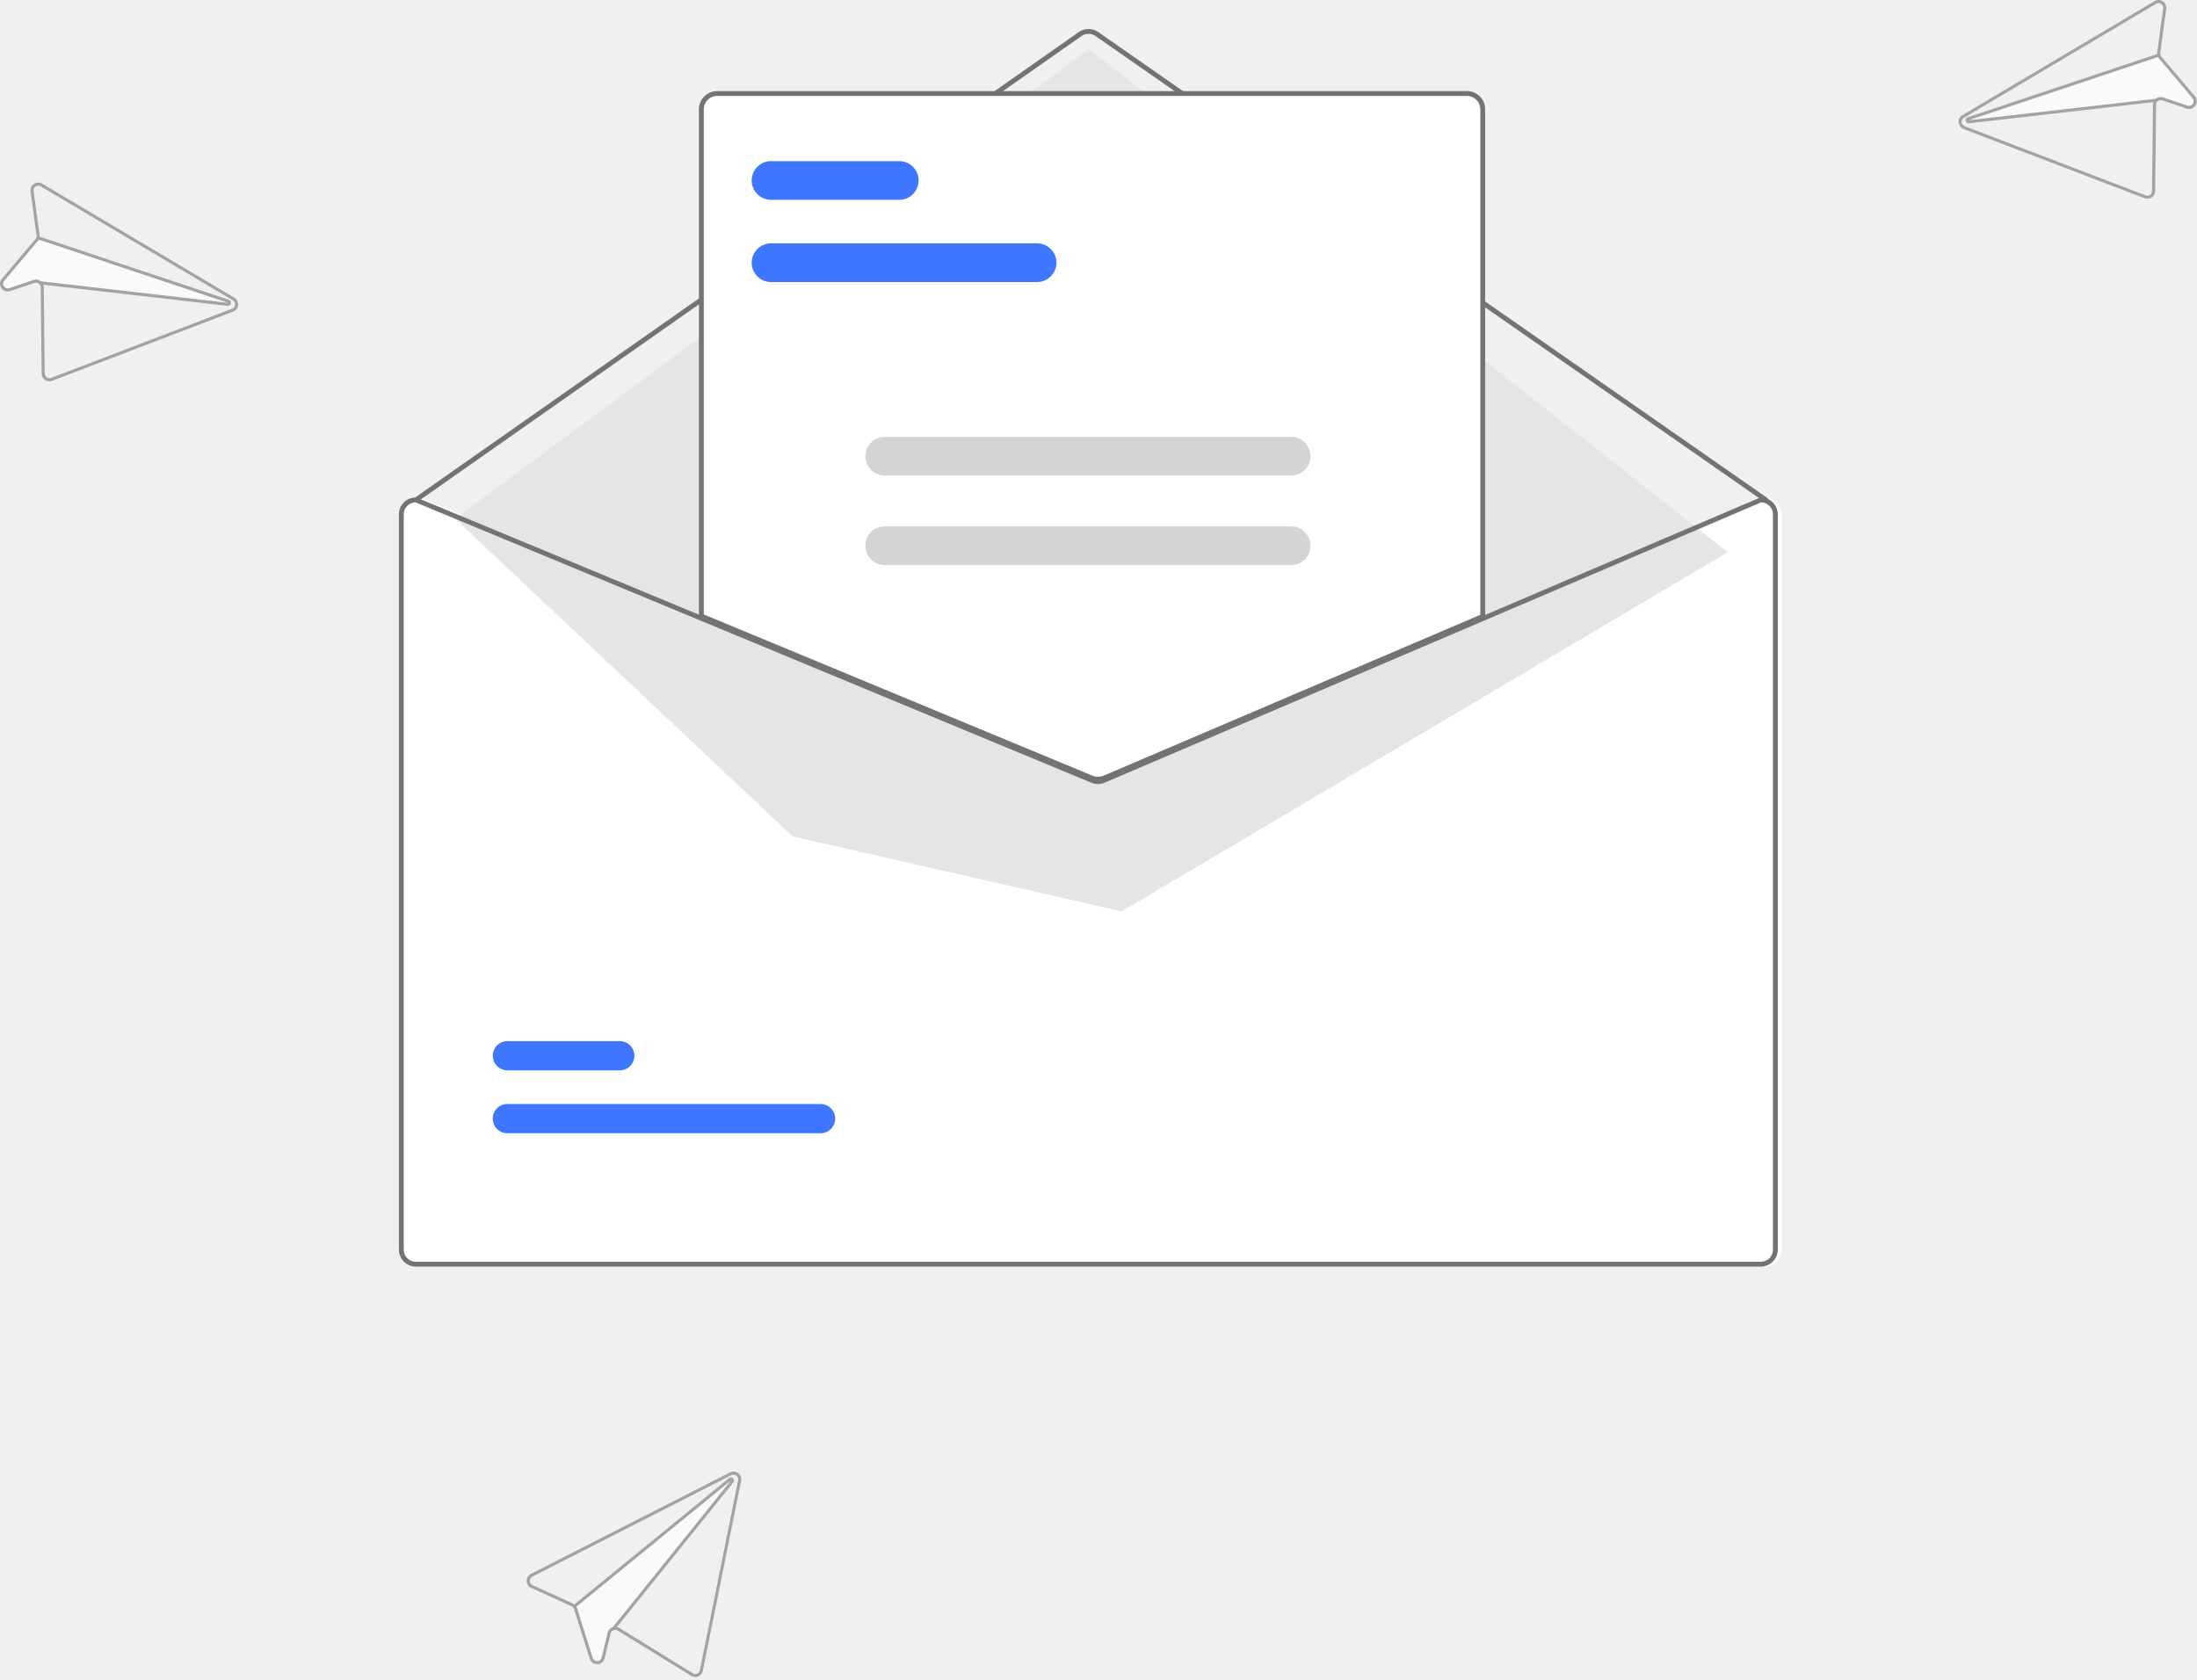
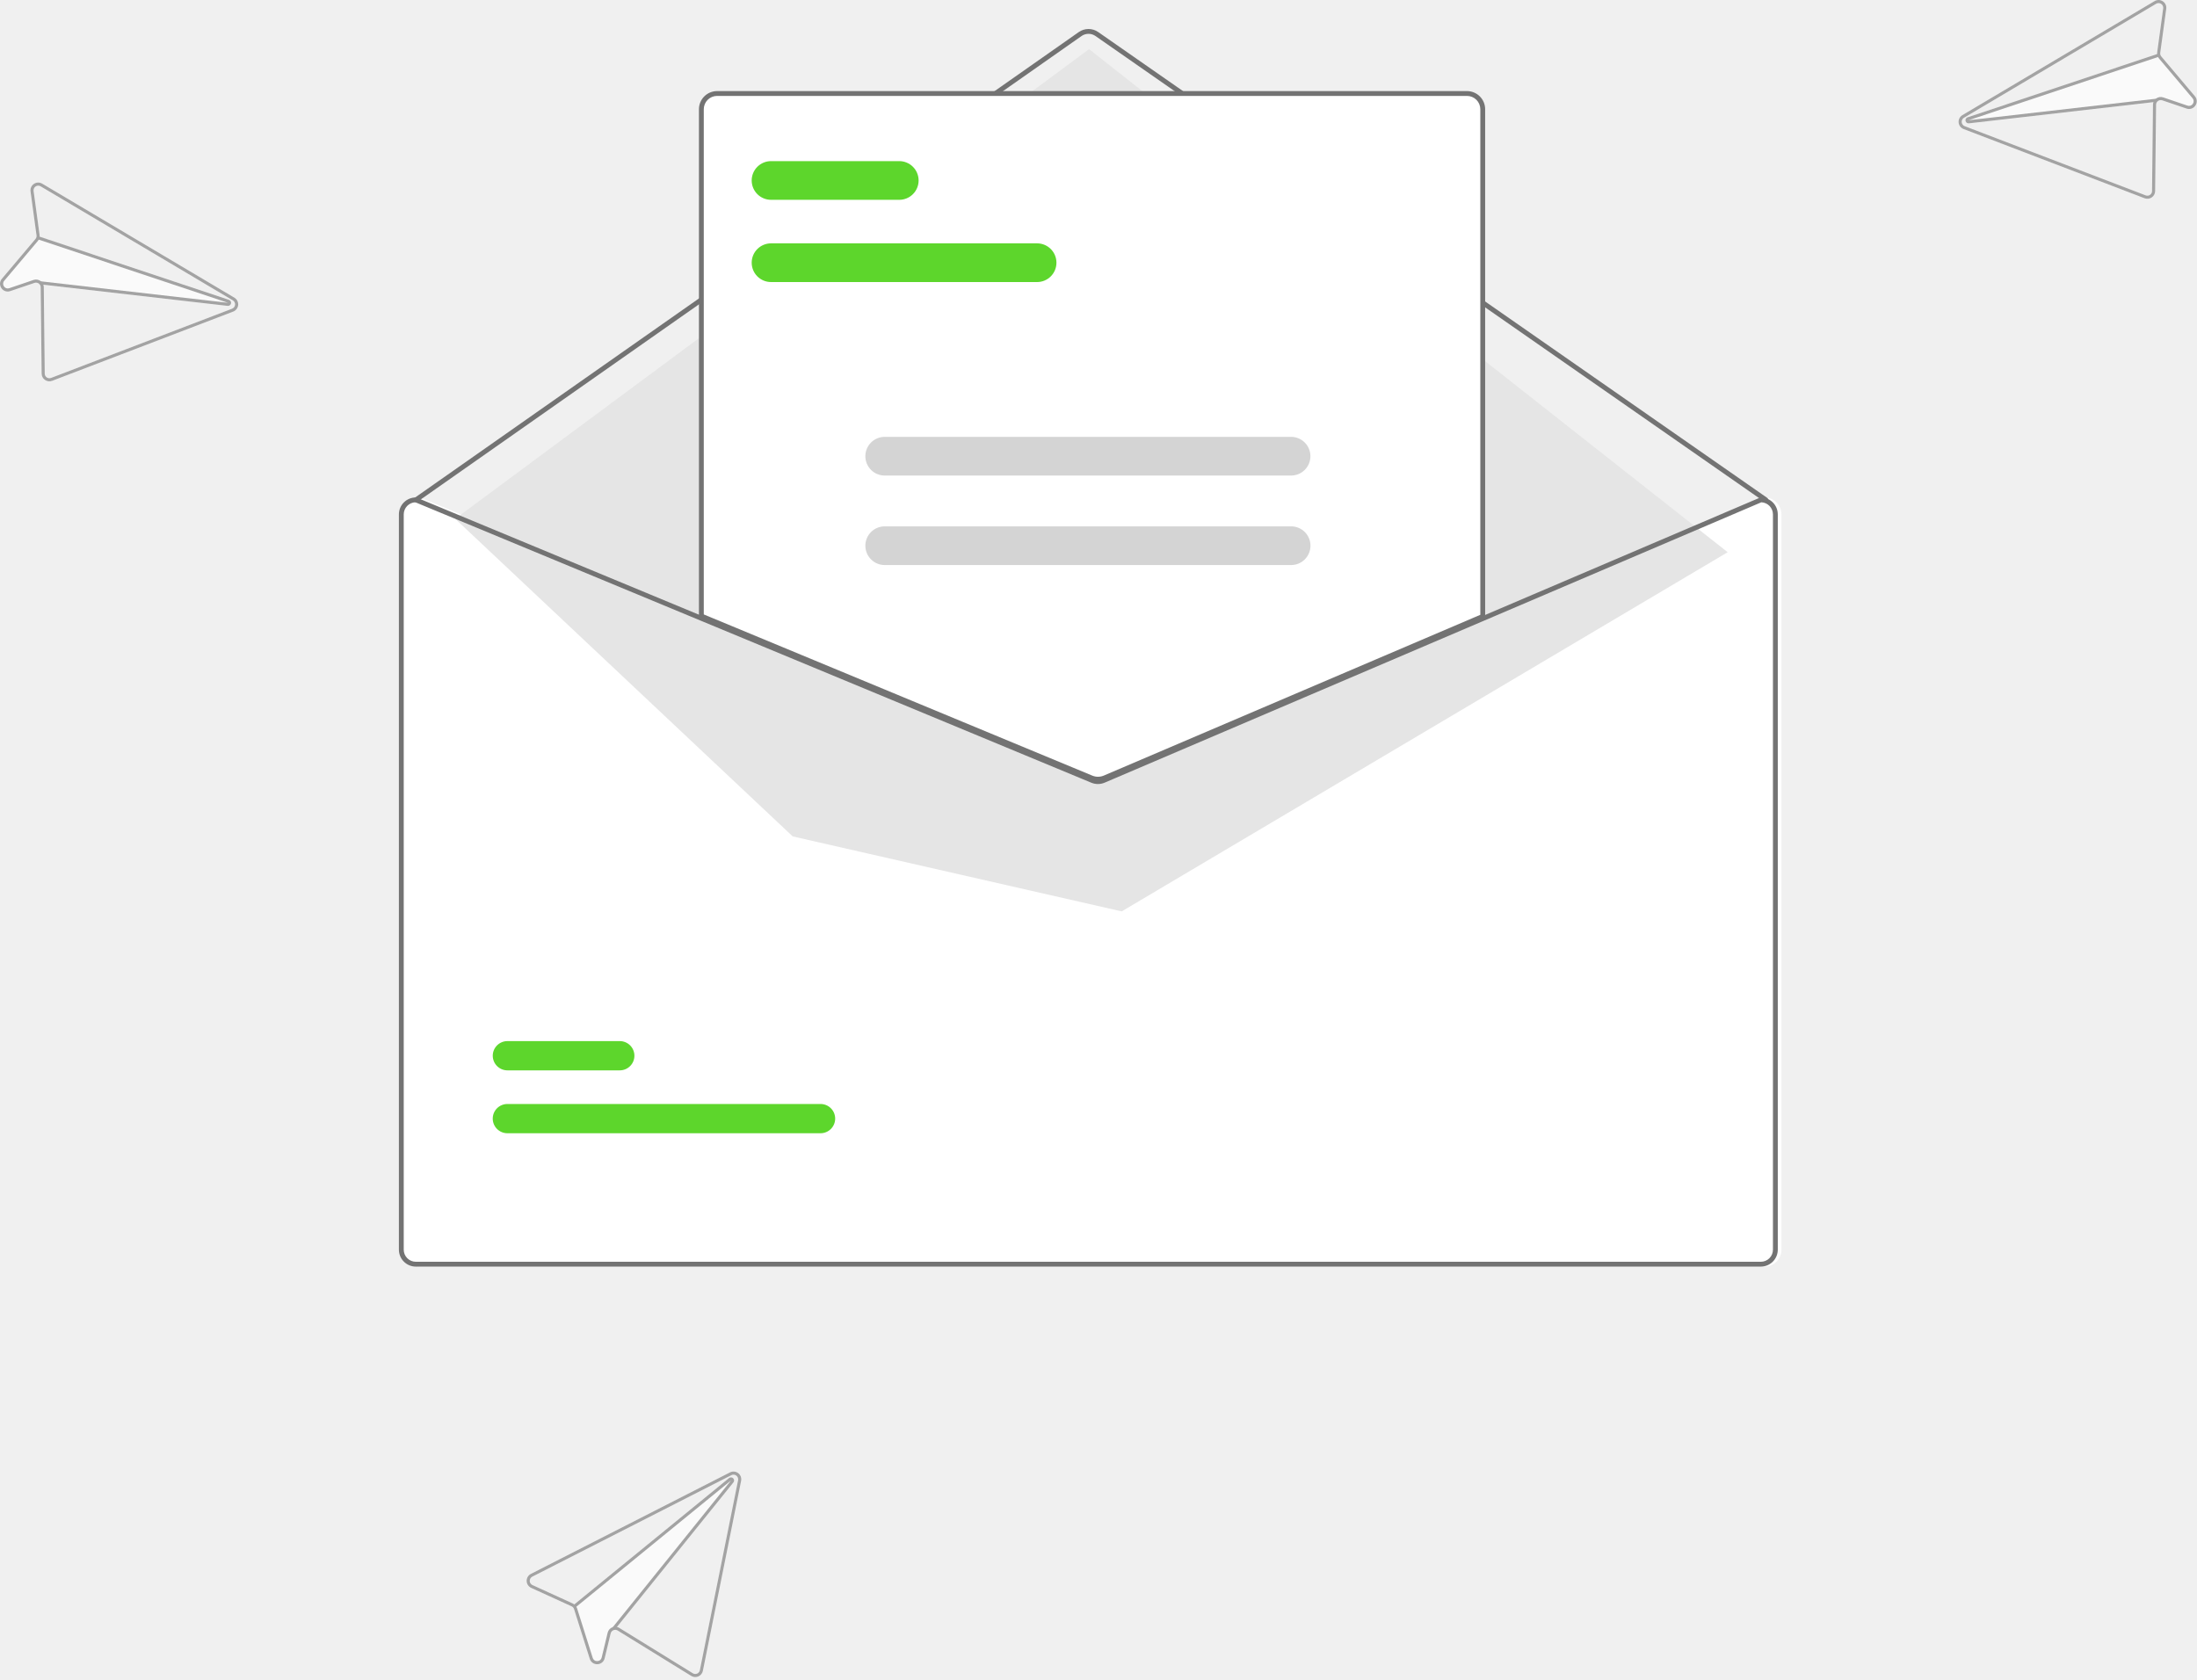
<svg xmlns="http://www.w3.org/2000/svg" width="225" height="172" viewBox="0 0 225 172" fill="none">
  <path d="M180.708 50.953H180.659L152.217 63.097L113.304 79.714C113.152 79.778 112.989 79.811 112.824 79.812C112.659 79.813 112.495 79.781 112.342 79.719L72.195 63.062L43.055 50.972L43.01 50.953H42.961C42.501 50.953 42.06 51.136 41.735 51.461C41.41 51.786 41.227 52.227 41.227 52.687V128.002C41.227 128.462 41.41 128.903 41.735 129.228C42.06 129.553 42.501 129.736 42.961 129.736H180.708C181.168 129.736 181.609 129.553 181.934 129.228C182.259 128.903 182.442 128.462 182.443 128.002V52.687C182.442 52.227 182.259 51.786 181.934 51.461C181.609 51.136 181.168 50.953 180.708 50.953Z" fill="white" />
  <path d="M180.843 51.448C180.793 51.448 180.743 51.432 180.702 51.403L112.185 3.686C111.977 3.542 111.729 3.464 111.475 3.465C111.222 3.465 110.974 3.543 110.766 3.689L42.743 51.403C42.689 51.44 42.623 51.455 42.558 51.443C42.493 51.432 42.436 51.395 42.398 51.342C42.361 51.288 42.346 51.222 42.357 51.157C42.368 51.092 42.405 51.035 42.458 50.997L110.482 3.283C110.773 3.08 111.119 2.97 111.474 2.97C111.83 2.969 112.177 3.077 112.468 3.28L180.985 50.996C181.028 51.027 181.061 51.07 181.078 51.12C181.095 51.17 181.096 51.224 181.08 51.274C181.064 51.325 181.033 51.368 180.99 51.4C180.948 51.431 180.896 51.448 180.843 51.448Z" fill="#737373" />
  <path d="M46.619 53.139L111.532 5.031L176.937 56.562L114.876 93.352L81.183 85.672L46.619 53.139Z" fill="#E5E5E5" />
-   <path d="M84.032 116.076H51.963C51.566 116.077 51.185 115.919 50.903 115.639C50.622 115.358 50.464 114.977 50.463 114.58C50.462 114.183 50.62 113.801 50.9 113.52C51.181 113.239 51.562 113.08 51.959 113.08H84.032C84.429 113.079 84.811 113.236 85.092 113.517C85.373 113.797 85.532 114.178 85.532 114.576C85.533 114.973 85.376 115.354 85.095 115.636C84.814 115.917 84.434 116.075 84.036 116.076H84.032Z" fill="#3F76FF" />
-   <path d="M63.47 109.635H51.964C51.567 109.635 51.186 109.478 50.905 109.197C50.624 108.916 50.465 108.536 50.465 108.139C50.464 107.741 50.621 107.36 50.902 107.079C51.182 106.798 51.563 106.639 51.96 106.638H63.47C63.666 106.638 63.861 106.676 64.043 106.751C64.225 106.826 64.391 106.936 64.53 107.075C64.67 107.214 64.781 107.379 64.856 107.561C64.932 107.742 64.971 107.937 64.971 108.134C64.972 108.331 64.933 108.526 64.858 108.708C64.783 108.89 64.673 109.055 64.534 109.195C64.394 109.334 64.229 109.445 64.048 109.52C63.866 109.596 63.671 109.634 63.474 109.635H63.47Z" fill="#3F76FF" />
+   <path d="M84.032 116.076H51.963C51.566 116.077 51.185 115.919 50.903 115.639C50.622 115.358 50.464 114.977 50.463 114.58C50.462 114.183 50.62 113.801 50.9 113.52C51.181 113.239 51.562 113.08 51.959 113.08H84.032C84.429 113.079 84.811 113.236 85.092 113.517C85.373 113.797 85.532 114.178 85.532 114.576C85.533 114.973 85.376 115.354 85.095 115.636C84.814 115.917 84.434 116.075 84.036 116.076H84.032Z" fill="#5DD62C" />
+   <path d="M63.47 109.635H51.964C51.567 109.635 51.186 109.478 50.905 109.197C50.624 108.916 50.465 108.536 50.465 108.139C50.464 107.741 50.621 107.36 50.902 107.079C51.182 106.798 51.563 106.639 51.96 106.638H63.47C63.666 106.638 63.861 106.676 64.043 106.751C64.225 106.826 64.391 106.936 64.53 107.075C64.67 107.214 64.781 107.379 64.856 107.561C64.932 107.742 64.971 107.937 64.971 108.134C64.972 108.331 64.933 108.526 64.858 108.708C64.783 108.89 64.673 109.055 64.534 109.195C64.394 109.334 64.229 109.445 64.048 109.52C63.866 109.596 63.671 109.634 63.474 109.635H63.47Z" fill="#5DD62C" />
  <path d="M112.457 79.936C112.214 79.936 111.972 79.888 111.747 79.796L71.713 63.185V11.189C71.713 10.729 71.896 10.289 72.221 9.964C72.546 9.639 72.987 9.456 73.447 9.455H150.249C150.709 9.456 151.149 9.639 151.475 9.964C151.8 10.289 151.983 10.729 151.983 11.189V63.221L151.908 63.254L113.19 79.788C112.958 79.885 112.709 79.936 112.457 79.936Z" fill="white" />
  <path d="M112.449 80.057C112.189 80.057 111.931 80.007 111.69 79.909L71.58 63.266V11.187C71.581 10.695 71.777 10.222 72.125 9.874C72.473 9.526 72.946 9.33 73.438 9.329H150.24C150.733 9.33 151.205 9.526 151.553 9.874C151.902 10.222 152.097 10.695 152.098 11.187V63.301L113.229 79.9C112.982 80.004 112.717 80.057 112.449 80.057ZM72.076 62.935L111.879 79.451C112.251 79.601 112.666 79.599 113.036 79.444L151.603 62.974V11.187C151.602 10.826 151.458 10.48 151.203 10.224C150.948 9.969 150.601 9.825 150.24 9.825H73.438C73.077 9.825 72.731 9.969 72.475 10.224C72.22 10.48 72.076 10.826 72.076 11.187L72.076 62.935Z" fill="#737373" />
  <path d="M180.333 50.953H180.284L151.842 63.097L112.929 79.714C112.777 79.778 112.614 79.811 112.449 79.812C112.284 79.813 112.12 79.781 111.967 79.719L71.82 63.062L42.68 50.972L42.635 50.953H42.586C42.126 50.953 41.685 51.136 41.36 51.461C41.035 51.786 40.852 52.227 40.852 52.687V128.002C40.852 128.462 41.035 128.903 41.36 129.228C41.685 129.553 42.126 129.736 42.586 129.736H180.333C180.793 129.736 181.234 129.553 181.559 129.228C181.884 128.903 182.067 128.462 182.068 128.002V52.687C182.067 52.227 181.884 51.786 181.559 51.461C181.234 51.136 180.793 50.953 180.333 50.953ZM181.572 128.002C181.572 128.331 181.441 128.646 181.209 128.878C180.977 129.11 180.662 129.241 180.333 129.241H42.586C42.257 129.241 41.942 129.11 41.71 128.878C41.478 128.646 41.347 128.331 41.347 128.002V52.687C41.347 52.367 41.472 52.059 41.694 51.828C41.916 51.597 42.219 51.461 42.539 51.448L71.82 63.598L111.777 80.177C112.209 80.353 112.694 80.35 113.124 80.169L151.842 63.635L180.383 51.448C180.702 51.462 181.004 51.598 181.226 51.829C181.447 52.06 181.571 52.367 181.572 52.687V128.002Z" fill="#737373" />
-   <path d="M106.214 28.89H78.962C78.436 28.89 77.933 28.68 77.562 28.309C77.191 27.937 76.982 27.433 76.982 26.908C76.982 26.383 77.191 25.879 77.562 25.508C77.933 25.136 78.436 24.927 78.962 24.926H106.214C106.739 24.927 107.242 25.136 107.613 25.508C107.985 25.879 108.193 26.383 108.193 26.908C108.193 27.433 107.985 27.937 107.613 28.309C107.242 28.68 106.739 28.89 106.214 28.89Z" fill="#3F76FF" />
-   <path d="M92.095 20.467H78.964C78.439 20.467 77.935 20.258 77.563 19.887C77.191 19.515 76.982 19.011 76.982 18.485C76.982 17.959 77.191 17.455 77.563 17.084C77.935 16.712 78.439 16.503 78.964 16.503H92.095C92.621 16.503 93.125 16.712 93.496 17.084C93.868 17.455 94.077 17.959 94.077 18.485C94.077 19.011 93.868 19.515 93.496 19.887C93.125 20.258 92.621 20.467 92.095 20.467Z" fill="#3F76FF" />
+   <path d="M106.214 28.89H78.962C78.436 28.89 77.933 28.68 77.562 28.309C77.191 27.937 76.982 27.433 76.982 26.908C76.982 26.383 77.191 25.879 77.562 25.508C77.933 25.136 78.436 24.927 78.962 24.926H106.214C106.739 24.927 107.242 25.136 107.613 25.508C107.985 25.879 108.193 26.383 108.193 26.908C108.193 27.433 107.985 27.937 107.613 28.309C107.242 28.68 106.739 28.89 106.214 28.89Z" fill="#5DD62C" />
+   <path d="M92.095 20.467H78.964C78.439 20.467 77.935 20.258 77.563 19.887C77.191 19.515 76.982 19.011 76.982 18.485C76.982 17.959 77.191 17.455 77.563 17.084C77.935 16.712 78.439 16.503 78.964 16.503H92.095C92.621 16.503 93.125 16.712 93.496 17.084C93.868 17.455 94.077 17.959 94.077 18.485C94.077 19.011 93.868 19.515 93.496 19.887C93.125 20.258 92.621 20.467 92.095 20.467Z" fill="#5DD62C" />
  <path d="M132.224 48.71H90.602C90.077 48.709 89.574 48.5 89.203 48.129C88.832 47.757 88.623 47.253 88.623 46.728C88.623 46.203 88.832 45.699 89.203 45.328C89.574 44.956 90.077 44.747 90.602 44.746H132.224C132.749 44.747 133.252 44.956 133.623 45.328C133.995 45.699 134.203 46.203 134.203 46.728C134.203 47.253 133.995 47.757 133.623 48.129C133.252 48.5 132.749 48.709 132.224 48.71Z" fill="#D4D4D4" />
  <path d="M132.227 57.877H90.605C90.079 57.877 89.575 57.669 89.204 57.297C88.832 56.925 88.623 56.421 88.623 55.896C88.623 55.37 88.832 54.866 89.204 54.494C89.575 54.122 90.079 53.914 90.605 53.914H132.227C132.752 53.914 133.256 54.122 133.628 54.494C134 54.866 134.209 55.37 134.209 55.896C134.209 56.421 134 56.925 133.628 57.297C133.256 57.669 132.752 57.877 132.227 57.877Z" fill="#D4D4D4" />
  <path d="M4.319 18.809C4.19 18.733 4.043 18.695 3.893 18.698C3.744 18.702 3.599 18.748 3.474 18.831C3.35 18.914 3.251 19.03 3.189 19.166C3.128 19.302 3.106 19.453 3.126 19.601L3.74 24.106C3.749 24.172 3.744 24.24 3.727 24.304C3.708 24.368 3.676 24.427 3.633 24.478L0.193 28.553C0.078 28.684 0.01 28.85 0.001 29.024C-0.008 29.199 0.042 29.371 0.142 29.513L0.146 29.518C0.242 29.663 0.384 29.77 0.548 29.825C0.713 29.879 0.891 29.876 1.054 29.818L3.538 28.974C3.62 28.947 3.709 28.943 3.793 28.962C3.878 28.981 3.956 29.023 4.018 29.083C4.065 29.126 4.103 29.178 4.128 29.237C4.154 29.296 4.167 29.359 4.167 29.422L4.264 38.274C4.265 38.402 4.297 38.528 4.358 38.641C4.418 38.754 4.505 38.85 4.612 38.922C4.717 38.993 4.839 39.038 4.966 39.053C5.093 39.068 5.221 39.052 5.341 39.007L23.883 31.916C24.022 31.862 24.144 31.771 24.234 31.651C24.325 31.532 24.379 31.39 24.392 31.241C24.404 31.091 24.375 30.942 24.306 30.809C24.238 30.676 24.133 30.565 24.005 30.489L23.752 30.339L4.319 18.809ZM3.44 19.558C3.428 19.469 3.442 19.378 3.479 19.297C3.516 19.215 3.575 19.145 3.65 19.096C3.725 19.046 3.812 19.019 3.902 19.017C3.991 19.014 4.08 19.038 4.157 19.083L23.584 30.61L23.843 30.763C23.919 30.809 23.982 30.875 24.023 30.955C24.064 31.035 24.081 31.124 24.073 31.213C24.066 31.303 24.034 31.388 23.98 31.46C23.926 31.531 23.853 31.586 23.77 31.619L5.228 38.71C5.156 38.737 5.079 38.747 5.003 38.738C4.927 38.729 4.854 38.702 4.79 38.658C4.727 38.615 4.675 38.557 4.638 38.49C4.602 38.422 4.583 38.347 4.582 38.27L4.485 29.419C4.485 29.331 4.47 29.244 4.44 29.162L23.318 31.331C23.391 31.34 23.466 31.323 23.528 31.283C23.591 31.243 23.638 31.183 23.66 31.112C23.683 31.041 23.68 30.965 23.652 30.896C23.625 30.828 23.574 30.77 23.509 30.735C23.493 30.726 23.476 30.719 23.459 30.714L4.06 24.238C4.065 24.18 4.063 24.121 4.054 24.062L3.44 19.558Z" fill="#FAFAFA" />
  <path d="M4.319 18.809C4.19 18.733 4.043 18.695 3.893 18.698C3.744 18.702 3.599 18.748 3.474 18.831C3.35 18.914 3.251 19.03 3.189 19.166C3.128 19.302 3.106 19.453 3.126 19.601L3.74 24.106C3.749 24.172 3.744 24.24 3.727 24.304C3.708 24.368 3.676 24.427 3.633 24.478L0.193 28.553C0.078 28.684 0.01 28.85 0.001 29.024C-0.008 29.199 0.042 29.371 0.142 29.513L0.146 29.518C0.242 29.663 0.384 29.77 0.548 29.825C0.713 29.879 0.891 29.876 1.054 29.818L3.538 28.974C3.62 28.947 3.709 28.943 3.793 28.962C3.878 28.981 3.956 29.023 4.018 29.083C4.065 29.126 4.103 29.178 4.128 29.237C4.154 29.296 4.167 29.359 4.167 29.422L4.264 38.274C4.265 38.402 4.297 38.528 4.358 38.641C4.418 38.754 4.505 38.85 4.612 38.922C4.717 38.993 4.839 39.038 4.966 39.053C5.093 39.068 5.221 39.052 5.341 39.007L23.883 31.916C24.022 31.862 24.144 31.771 24.234 31.651C24.325 31.532 24.379 31.39 24.392 31.241C24.404 31.091 24.375 30.942 24.306 30.809C24.238 30.676 24.133 30.565 24.005 30.489L23.752 30.339L4.319 18.809ZM3.44 19.558C3.428 19.469 3.442 19.378 3.479 19.297C3.516 19.215 3.575 19.145 3.65 19.096C3.725 19.046 3.812 19.019 3.902 19.017C3.991 19.014 4.08 19.038 4.157 19.083L23.584 30.61L23.843 30.763C23.919 30.809 23.982 30.875 24.023 30.955C24.064 31.035 24.081 31.124 24.073 31.213C24.066 31.303 24.034 31.388 23.98 31.46C23.926 31.531 23.853 31.586 23.77 31.619L5.228 38.71C5.156 38.737 5.079 38.747 5.003 38.738C4.927 38.729 4.854 38.702 4.79 38.658C4.727 38.615 4.675 38.557 4.638 38.49C4.602 38.422 4.583 38.347 4.582 38.27L4.485 29.419C4.485 29.331 4.47 29.244 4.44 29.162C4.399 29.043 4.329 28.936 4.237 28.851C4.224 28.838 4.21 28.826 4.196 28.815L4.195 28.813C4.091 28.727 3.967 28.669 3.834 28.645C3.701 28.621 3.564 28.631 3.436 28.674L0.951 29.518C0.853 29.554 0.746 29.555 0.647 29.522C0.548 29.489 0.463 29.424 0.406 29.337L0.404 29.334C0.343 29.249 0.313 29.145 0.319 29.041C0.324 28.936 0.365 28.836 0.435 28.758L3.875 24.683C3.912 24.64 3.944 24.594 3.97 24.544L3.971 24.543C3.997 24.495 4.017 24.445 4.032 24.393C4.047 24.343 4.056 24.291 4.06 24.238C4.065 24.18 4.063 24.121 4.054 24.062L3.44 19.558Z" fill="#A3A3A3" />
  <path d="M4.051 24.238L23.45 30.713C23.467 30.719 23.483 30.726 23.499 30.735C23.564 30.77 23.615 30.827 23.643 30.896C23.671 30.965 23.674 31.041 23.651 31.112C23.628 31.183 23.582 31.243 23.519 31.283C23.457 31.323 23.382 31.34 23.308 31.331L4.431 29.162L4.098 29.124L4.135 28.808L4.186 28.813L4.187 28.815L23.345 31.014L3.962 24.543L3.961 24.544L3.877 24.515L3.978 24.213L4.051 24.238Z" fill="#A3A3A3" />
  <path d="M220.658 0.111L201.225 11.641L200.972 11.79C200.843 11.867 200.739 11.978 200.67 12.111C200.602 12.244 200.572 12.393 200.585 12.542C200.598 12.691 200.652 12.834 200.742 12.953C200.832 13.073 200.954 13.164 201.094 13.217L219.636 20.309C219.756 20.354 219.884 20.37 220.011 20.355C220.138 20.34 220.259 20.295 220.365 20.224C220.471 20.152 220.559 20.055 220.619 19.943C220.68 19.83 220.712 19.704 220.713 19.576L220.81 10.724C220.81 10.66 220.823 10.597 220.849 10.539C220.874 10.48 220.911 10.428 220.958 10.384C221.021 10.324 221.099 10.283 221.183 10.264C221.268 10.245 221.356 10.249 221.439 10.276L223.923 11.119C224.086 11.178 224.264 11.181 224.429 11.126C224.593 11.072 224.735 10.964 224.831 10.82L224.835 10.815C224.935 10.672 224.985 10.5 224.976 10.326C224.966 10.152 224.899 9.986 224.784 9.855L221.344 5.78C221.301 5.729 221.269 5.67 221.25 5.606C221.232 5.541 221.228 5.474 221.236 5.408L221.85 0.903C221.871 0.755 221.849 0.604 221.787 0.468C221.726 0.332 221.627 0.215 221.502 0.133C221.378 0.05 221.233 0.004 221.083 0C220.934 -0.004 220.786 0.035 220.658 0.111ZM221.537 0.859L220.922 5.364C220.914 5.422 220.912 5.481 220.917 5.54L201.518 12.015C201.501 12.021 201.484 12.028 201.468 12.037C201.403 12.072 201.352 12.129 201.324 12.198C201.297 12.267 201.294 12.343 201.317 12.414C201.339 12.485 201.386 12.545 201.448 12.585C201.511 12.625 201.585 12.642 201.659 12.633L220.536 10.464C220.507 10.546 220.492 10.633 220.492 10.721L220.395 19.572C220.394 19.649 220.375 19.724 220.338 19.792C220.302 19.859 220.25 19.917 220.186 19.96C220.123 20.003 220.05 20.031 219.974 20.04C219.898 20.049 219.82 20.039 219.749 20.012L201.207 12.921C201.123 12.888 201.051 12.833 200.997 12.761C200.943 12.69 200.911 12.604 200.903 12.515C200.896 12.426 200.913 12.337 200.954 12.257C200.995 12.177 201.057 12.111 201.134 12.065L201.393 11.911L220.82 0.385C220.897 0.339 220.985 0.316 221.075 0.318C221.165 0.321 221.252 0.348 221.327 0.398C221.402 0.447 221.461 0.517 221.498 0.598C221.535 0.68 221.549 0.771 221.537 0.859Z" fill="#FAFAFA" />
  <path d="M220.658 0.111L201.225 11.641L200.972 11.79C200.843 11.867 200.739 11.978 200.67 12.111C200.602 12.244 200.572 12.393 200.585 12.542C200.598 12.691 200.652 12.834 200.742 12.953C200.832 13.073 200.954 13.164 201.094 13.217L219.636 20.309C219.756 20.354 219.884 20.37 220.011 20.355C220.138 20.34 220.259 20.295 220.365 20.224C220.471 20.152 220.559 20.055 220.619 19.943C220.68 19.83 220.712 19.704 220.713 19.576L220.81 10.724C220.81 10.66 220.823 10.597 220.849 10.539C220.874 10.48 220.911 10.428 220.958 10.384C221.021 10.324 221.099 10.283 221.183 10.264C221.268 10.245 221.356 10.249 221.439 10.276L223.923 11.119C224.086 11.178 224.264 11.181 224.429 11.126C224.593 11.072 224.735 10.964 224.831 10.82L224.835 10.815C224.935 10.672 224.985 10.5 224.976 10.326C224.966 10.152 224.899 9.986 224.784 9.855L221.344 5.78C221.301 5.729 221.269 5.67 221.25 5.606C221.232 5.541 221.228 5.474 221.236 5.408L221.85 0.903C221.871 0.755 221.849 0.604 221.787 0.468C221.726 0.332 221.627 0.215 221.502 0.133C221.378 0.05 221.233 0.004 221.083 0C220.934 -0.004 220.786 0.035 220.658 0.111ZM221.537 0.859L220.922 5.364C220.914 5.422 220.912 5.481 220.917 5.54C220.921 5.592 220.93 5.644 220.945 5.695C220.96 5.747 220.98 5.797 221.005 5.845L221.007 5.846C221.033 5.895 221.065 5.942 221.102 5.985L224.542 10.06C224.611 10.138 224.652 10.238 224.658 10.342C224.664 10.447 224.633 10.55 224.572 10.636L224.571 10.638C224.514 10.726 224.429 10.791 224.33 10.824C224.231 10.857 224.124 10.855 224.026 10.82L221.54 9.976C221.412 9.932 221.275 9.922 221.143 9.947C221.01 9.971 220.885 10.029 220.781 10.115L220.78 10.116C220.766 10.128 220.753 10.14 220.74 10.152C220.648 10.238 220.578 10.345 220.536 10.463C220.507 10.546 220.492 10.633 220.492 10.72L220.395 19.572C220.394 19.649 220.374 19.724 220.338 19.792C220.302 19.859 220.25 19.917 220.186 19.96C220.123 20.003 220.05 20.031 219.974 20.04C219.898 20.049 219.82 20.039 219.749 20.012L201.207 12.921C201.123 12.888 201.051 12.833 200.997 12.761C200.943 12.69 200.911 12.604 200.903 12.515C200.896 12.426 200.913 12.337 200.954 12.257C200.995 12.177 201.057 12.111 201.134 12.065L201.393 11.911L220.82 0.385C220.897 0.339 220.985 0.316 221.075 0.318C221.165 0.321 221.252 0.348 221.327 0.398C221.402 0.447 221.461 0.517 221.498 0.598C221.535 0.68 221.549 0.771 221.537 0.859Z" fill="#A3A3A3" />
  <path d="M220.976 5.516L221.076 5.817L220.992 5.846L220.991 5.845L201.609 12.316L220.766 10.117L220.767 10.116L220.819 10.111L220.856 10.426L220.522 10.464L201.645 12.633C201.571 12.642 201.497 12.625 201.434 12.585C201.372 12.546 201.325 12.485 201.302 12.414C201.28 12.344 201.282 12.267 201.31 12.198C201.338 12.13 201.389 12.073 201.454 12.037C201.47 12.029 201.486 12.021 201.504 12.016L220.902 5.54L220.976 5.516Z" fill="#A3A3A3" />
  <path d="M54.367 161.212C54.233 161.28 54.122 161.384 54.046 161.513C53.969 161.641 53.93 161.788 53.934 161.938C53.937 162.087 53.983 162.232 54.065 162.357C54.147 162.482 54.263 162.581 54.399 162.643L58.534 164.532C58.595 164.56 58.65 164.6 58.695 164.649C58.739 164.699 58.771 164.758 58.791 164.822L60.397 169.907C60.447 170.074 60.551 170.22 60.693 170.321C60.836 170.422 61.008 170.472 61.182 170.463L61.188 170.463C61.361 170.458 61.528 170.396 61.662 170.286C61.796 170.176 61.889 170.024 61.926 169.855L62.541 167.305C62.562 167.22 62.606 167.144 62.667 167.082C62.728 167.021 62.805 166.977 62.889 166.956C62.951 166.94 63.016 166.936 63.079 166.946C63.142 166.956 63.202 166.978 63.256 167.013L70.789 171.661C70.898 171.729 71.022 171.769 71.15 171.778C71.277 171.787 71.406 171.765 71.523 171.713C71.64 171.662 71.743 171.584 71.823 171.484C71.903 171.385 71.959 171.268 71.984 171.143L75.9 151.681C75.93 151.534 75.917 151.382 75.865 151.242C75.812 151.102 75.721 150.98 75.601 150.89C75.482 150.799 75.34 150.744 75.191 150.731C75.042 150.718 74.892 150.747 74.759 150.815L74.497 150.949L54.367 161.212ZM54.53 162.355C54.448 162.317 54.379 162.258 54.33 162.183C54.281 162.108 54.253 162.02 54.252 161.931C54.25 161.841 54.273 161.753 54.319 161.676C54.365 161.599 54.432 161.536 54.512 161.495L74.636 151.235L74.904 151.099C74.984 151.058 75.074 151.041 75.163 151.049C75.252 151.057 75.337 151.09 75.409 151.144C75.48 151.198 75.534 151.271 75.566 151.355C75.598 151.439 75.606 151.53 75.589 151.617L71.673 171.079C71.658 171.154 71.625 171.225 71.576 171.284C71.528 171.344 71.466 171.391 71.396 171.422C71.325 171.452 71.249 171.465 71.172 171.46C71.095 171.454 71.021 171.43 70.956 171.39L63.423 166.742C63.349 166.695 63.267 166.661 63.182 166.642L75.104 151.846C75.151 151.788 75.176 151.716 75.176 151.642C75.176 151.568 75.15 151.496 75.102 151.439C75.054 151.383 74.988 151.344 74.915 151.331C74.842 151.317 74.767 151.33 74.702 151.366C74.686 151.375 74.671 151.385 74.657 151.397L58.817 164.332C58.77 164.297 58.719 164.267 58.666 164.243L54.53 162.355Z" fill="#FAFAFA" />
  <path d="M54.367 161.212C54.233 161.28 54.122 161.384 54.046 161.513C53.969 161.641 53.93 161.788 53.934 161.938C53.937 162.087 53.983 162.232 54.065 162.357C54.147 162.482 54.263 162.581 54.399 162.643L58.534 164.532C58.595 164.56 58.65 164.6 58.695 164.649C58.739 164.699 58.771 164.758 58.791 164.822L60.397 169.907C60.447 170.074 60.551 170.22 60.693 170.321C60.836 170.422 61.008 170.472 61.182 170.463L61.188 170.463C61.361 170.458 61.528 170.396 61.662 170.286C61.796 170.176 61.889 170.024 61.926 169.855L62.541 167.305C62.562 167.22 62.606 167.144 62.667 167.082C62.728 167.021 62.805 166.977 62.889 166.956C62.951 166.94 63.016 166.936 63.079 166.946C63.142 166.956 63.202 166.978 63.256 167.013L70.789 171.661C70.898 171.729 71.022 171.769 71.15 171.778C71.277 171.787 71.406 171.765 71.523 171.713C71.64 171.662 71.743 171.584 71.823 171.484C71.903 171.385 71.959 171.268 71.984 171.143L75.9 151.681C75.93 151.534 75.917 151.382 75.865 151.242C75.812 151.102 75.721 150.98 75.601 150.89C75.482 150.799 75.34 150.744 75.191 150.731C75.042 150.718 74.892 150.747 74.759 150.815L74.497 150.949L54.367 161.212ZM54.53 162.355C54.448 162.317 54.379 162.258 54.33 162.183C54.281 162.108 54.253 162.02 54.252 161.931C54.25 161.841 54.273 161.753 54.319 161.676C54.365 161.599 54.432 161.536 54.512 161.495L74.636 151.235L74.904 151.099C74.984 151.058 75.074 151.041 75.163 151.049C75.252 151.057 75.337 151.09 75.409 151.144C75.48 151.198 75.534 151.271 75.566 151.355C75.598 151.439 75.606 151.53 75.589 151.617L71.673 171.079C71.658 171.154 71.625 171.225 71.576 171.284C71.528 171.344 71.466 171.391 71.396 171.422C71.325 171.452 71.249 171.465 71.172 171.46C71.095 171.454 71.021 171.43 70.956 171.39L63.423 166.742C63.349 166.695 63.267 166.661 63.182 166.642C63.059 166.614 62.932 166.616 62.81 166.648C62.793 166.652 62.775 166.657 62.758 166.663L62.757 166.663C62.628 166.705 62.513 166.779 62.421 166.878C62.33 166.978 62.265 167.099 62.233 167.23L61.618 169.782C61.596 169.884 61.54 169.975 61.459 170.041C61.378 170.107 61.278 170.144 61.173 170.145L61.17 170.145C61.066 170.151 60.962 170.122 60.877 170.061C60.791 170 60.729 169.912 60.7 169.812L59.094 164.726C59.078 164.672 59.055 164.621 59.027 164.572L59.027 164.57C59.001 164.523 58.969 164.479 58.933 164.439C58.898 164.399 58.859 164.364 58.817 164.332C58.77 164.297 58.719 164.267 58.666 164.243L54.53 162.355Z" fill="#A3A3A3" />
  <path d="M58.822 164.332L74.662 151.396C74.676 151.385 74.691 151.375 74.707 151.366C74.772 151.33 74.847 151.317 74.92 151.33C74.993 151.344 75.059 151.382 75.106 151.439C75.154 151.496 75.18 151.568 75.181 151.642C75.181 151.716 75.155 151.788 75.108 151.845L63.186 166.642L62.976 166.903L62.729 166.704L62.761 166.663L62.763 166.662L74.86 151.646L59.032 164.57L59.032 164.571L58.963 164.627L58.762 164.381L58.822 164.332Z" fill="#A3A3A3" />
</svg>
